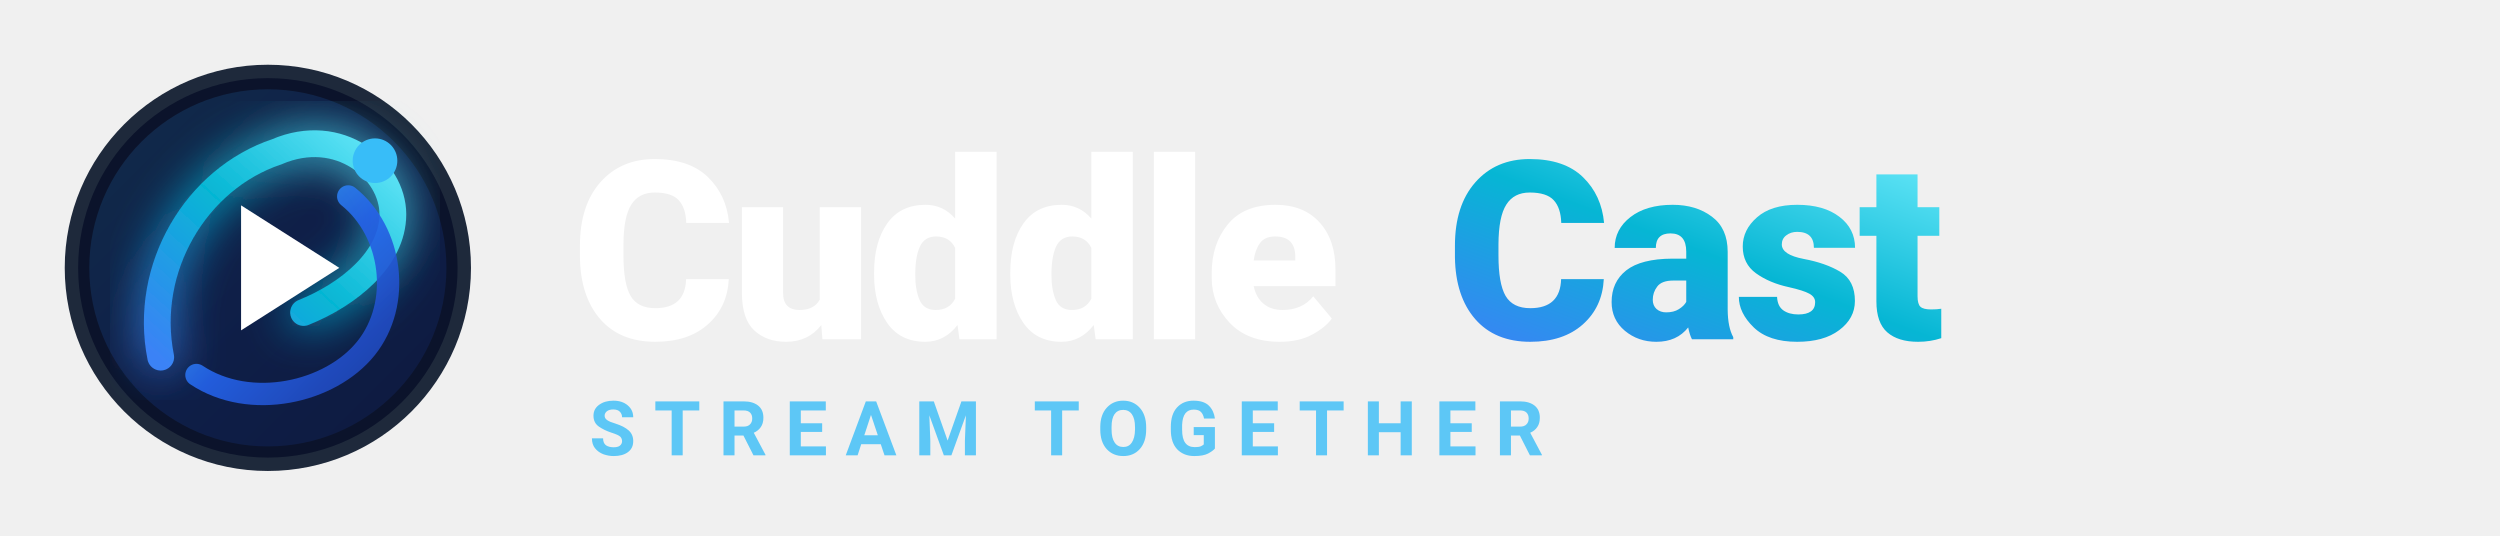
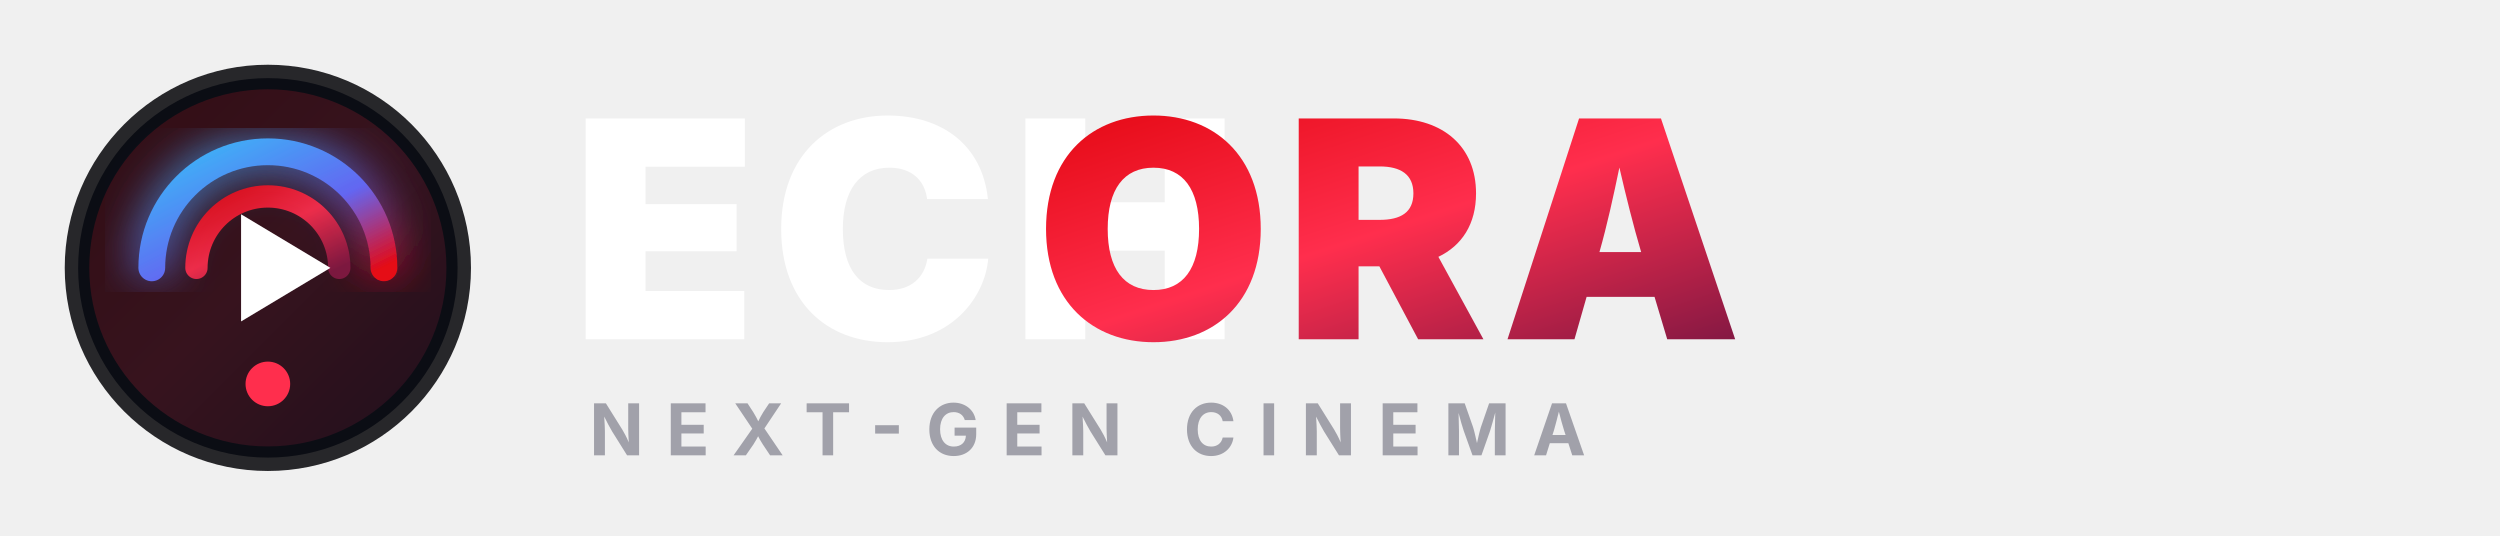
<svg xmlns="http://www.w3.org/2000/svg" viewBox="0 0 280 60" fill="none">
  <defs>
-     <linearGradient id="logoPrimary" x1="0%" y1="0%" x2="100%" y2="100%">
+     <linearGradient id="echoraPrimary" x1="0%" y1="0%" x2="100%" y2="100%">
+       <stop offset="0%" stop-color="#E50914" />
+       <stop offset="50%" stop-color="#FF2E4D" />
+       <stop offset="100%" stop-color="#831843" />
+     </linearGradient>
+     <linearGradient id="echoraCyan" x1="0%" y1="0%" x2="100%" y2="100%">
      <stop offset="0%" stop-color="#38BDF8" />
-       <stop offset="50%" stop-color="#2563EB" />
-       <stop offset="100%" stop-color="#1E40AF" />
+       <stop offset="60%" stop-color="#6366F1" />
+       <stop offset="100%" stop-color="#E50914" />
    </linearGradient>
-     <linearGradient id="logoCyan" x1="100%" y1="0%" x2="0%" y2="100%">
-       <stop offset="0%" stop-color="#67E8F9" />
-       <stop offset="50%" stop-color="#06B6D4" />
-       <stop offset="100%" stop-color="#3B82F6" />
-     </linearGradient>
-     <filter id="logoGlow" x="-20%" y="-20%" width="140%" height="140%">
+     <filter id="echoraGlow" x="-20%" y="-20%" width="140%" height="140%">
      <feGaussianBlur stdDeviation="2.5" result="blur" />
      <feComposite in="SourceGraphic" in2="blur" operator="over" />
    </filter>
  </defs>
  <g transform="translate(6, 6)">
-     <circle cx="24" cy="24" r="22" fill="#0B132B" stroke="#1E293B" stroke-width="1.5" />
-     <circle cx="24" cy="24" r="20" fill="url(#logoPrimary)" fill-opacity="0.15" />
-     <path d="M 12 34 C 10 24, 16 14, 25 11 C 32 8, 38 13, 38 18 C 38 23, 33 27, 28 29" stroke="url(#logoCyan)" stroke-width="3" stroke-linecap="round" filter="url(#logoGlow)" />
-     <path d="M 16 36 C 22 40, 31 38, 35 33 C 39 28, 38 20, 33 16" stroke="url(#logoPrimary)" stroke-width="2.5" stroke-linecap="round" opacity="0.9" />
-     <polygon points="21,17 32,24 21,31" fill="#FFFFFF" />
-     <circle cx="36" cy="12" r="2.5" fill="#38BDF8" />
+     <circle cx="24" cy="24" r="22" fill="#0B0D14" stroke="#27272A" stroke-width="1.5" />
+     <circle cx="24" cy="24" r="20" fill="url(#echoraPrimary)" fill-opacity="0.18" />
+     <path d="M 11 24 A 13 13 0 0 1 37 24" stroke="url(#echoraCyan)" stroke-width="3" stroke-linecap="round" filter="url(#echoraGlow)" />
+     <path d="M 16 24 A 8 8 0 0 1 32 24" stroke="url(#echoraPrimary)" stroke-width="2.5" stroke-linecap="round" opacity="0.9" />
+     <polygon points="21,18 31,24 21,30" fill="#FFFFFF" />
+     <circle cx="24" cy="37" r="2.5" fill="#FF2E4D" />
  </g>
-   <text x="64" y="38" font-family="system-ui, -apple-system, BlinkMacSystemFont, 'Segoe UI', Roboto, sans-serif" font-weight="900" font-size="28" fill="#FFFFFF" letter-spacing="-0.5">Cuddle</text>
-   <text x="162" y="38" font-family="system-ui, -apple-system, BlinkMacSystemFont, 'Segoe UI', Roboto, sans-serif" font-weight="900" font-size="28" fill="url(#logoCyan)" letter-spacing="-0.5">Cast</text>
-   <text x="66" y="51" font-family="system-ui, -apple-system, BlinkMacSystemFont, 'Segoe UI', Roboto, sans-serif" font-weight="700" font-size="8.5" fill="#38BDF8" opacity="0.8" letter-spacing="2">STREAM TOGETHER</text>
+   <text x="64" y="38" font-family="'Bebas Neue', system-ui, -apple-system, sans-serif" font-weight="900" font-size="34" fill="#FFFFFF" letter-spacing="1.5">ECH</text>
+   <text x="116" y="38" font-family="'Bebas Neue', system-ui, -apple-system, sans-serif" font-weight="900" font-size="34" fill="url(#echoraPrimary)" letter-spacing="1.5">ORA</text>
+   <text x="66" y="51" font-family="system-ui, -apple-system, sans-serif" font-weight="700" font-size="8" fill="#A1A1AA" letter-spacing="2.5">NEXT-GEN CINEMA</text>
</svg>
